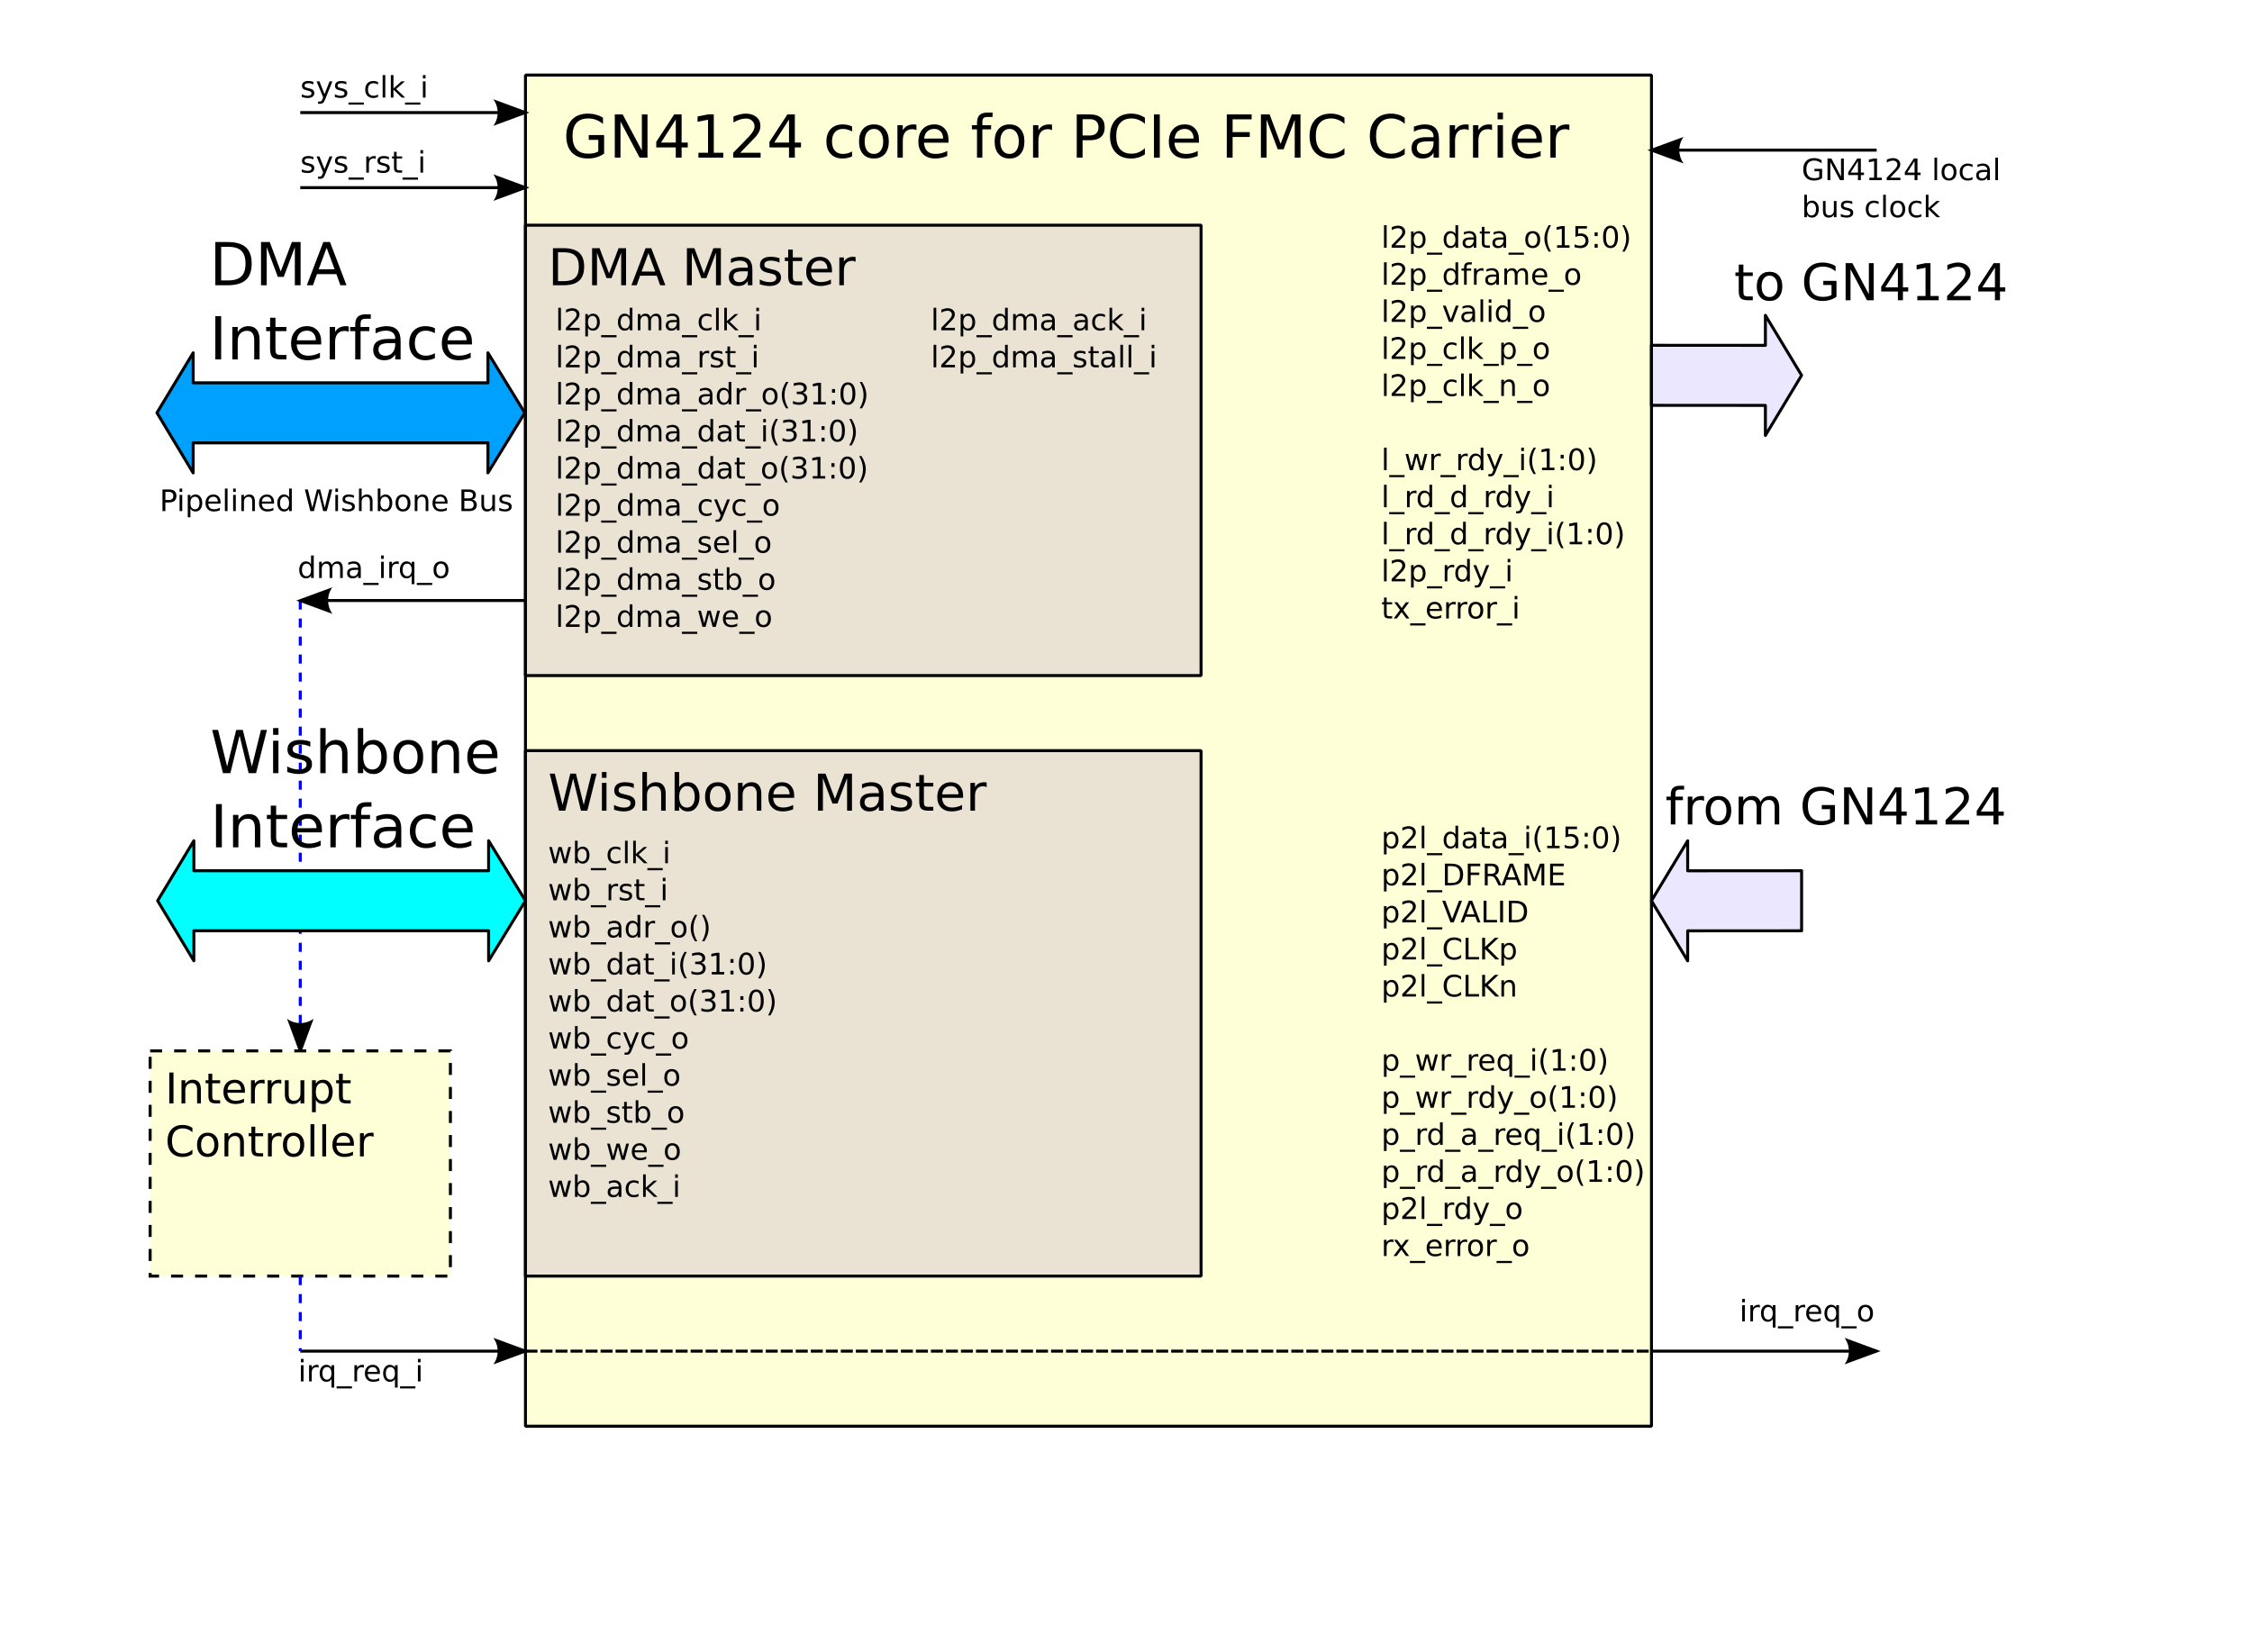
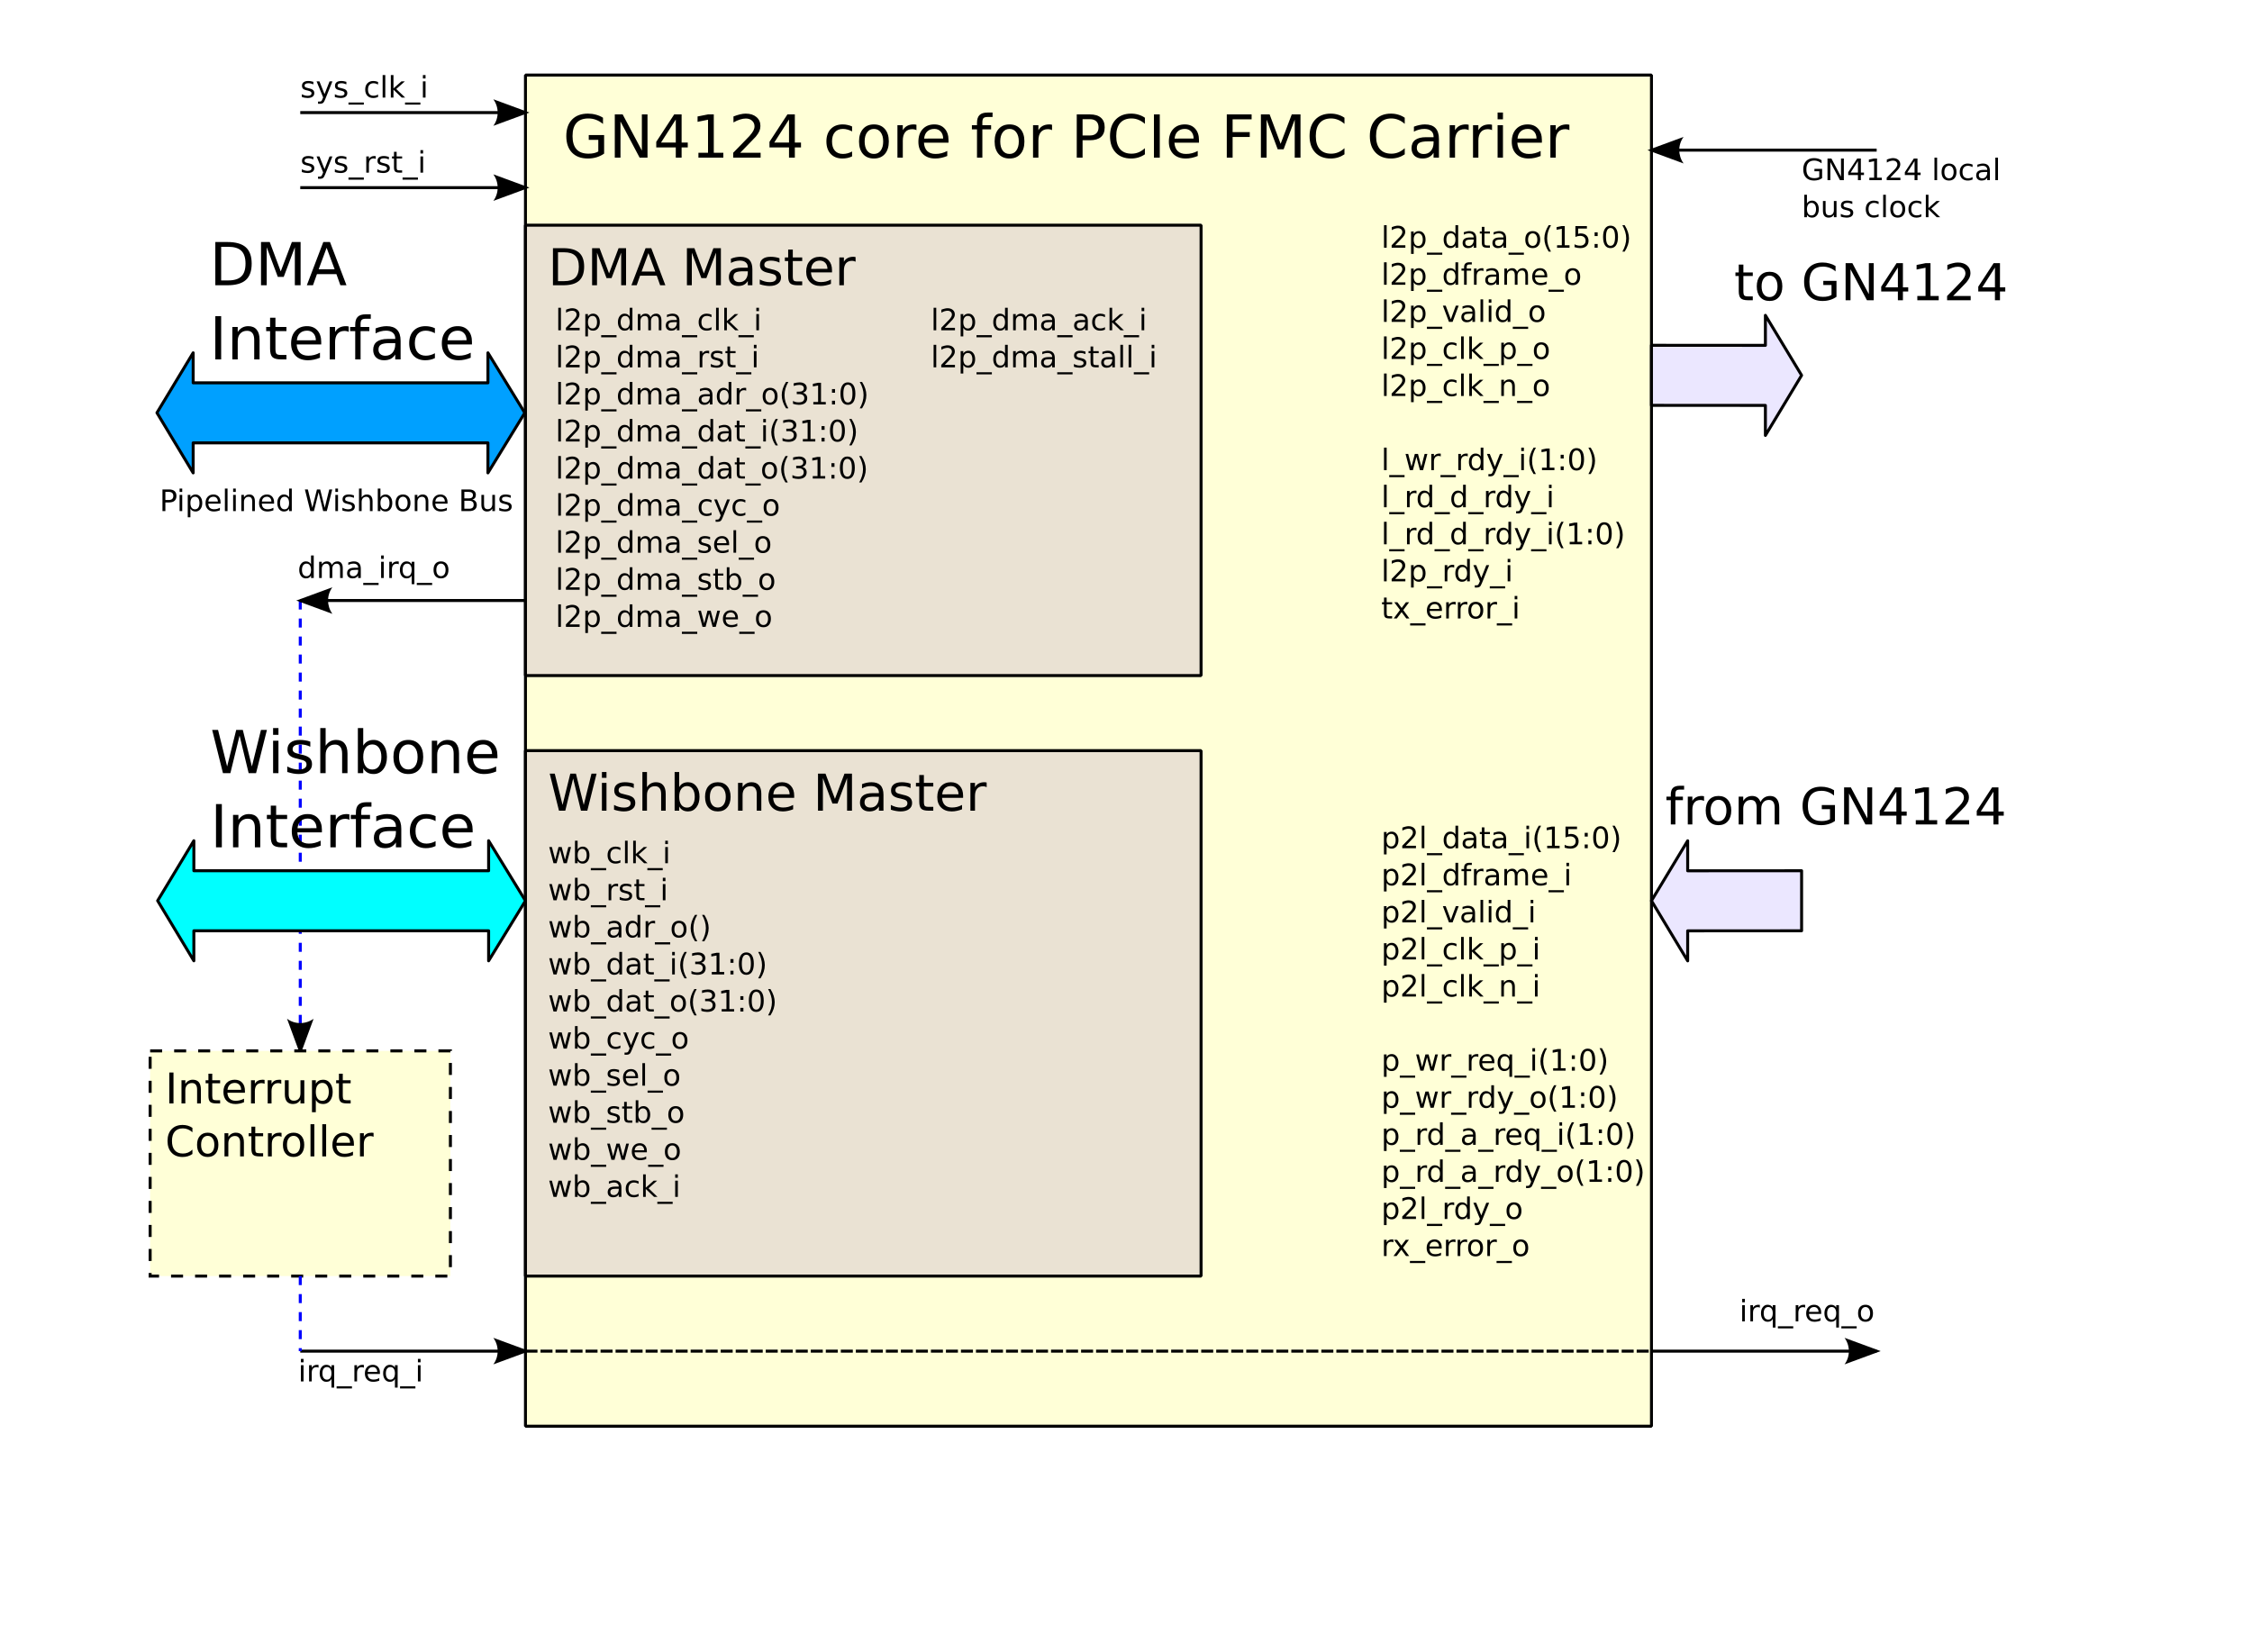
<svg xmlns="http://www.w3.org/2000/svg" width="531.496" height="389.764" id="svg2838" version="1.1">
  <defs id="defs2840">
    <marker orient="auto" refY="0.0" refX="0.0" id="DotM" style="overflow:visible">
      <path id="path3732" d="M -2.5,-1.0 C -2.5,1.76 -4.74,4.0 -7.5,4.0 C -10.26,4.0 -12.5,1.76 -12.5,-1.0 C -12.5,-3.76 -10.26,-6.0 -7.5,-6.0 C -4.74,-6.0 -2.5,-3.76 -2.5,-1.0 z " style="fill-rule:evenodd;stroke:#000000;stroke-width:1.0pt;marker-start:none;marker-end:none" transform="scale(0.4) translate(7.4, 1)" />
    </marker>
    <marker orient="auto" refY="0.0" refX="0.0" id="DotL" style="overflow:visible">
      <path id="path3729" d="M -2.5,-1.0 C -2.5,1.76 -4.74,4.0 -7.5,4.0 C -10.26,4.0 -12.5,1.76 -12.5,-1.0 C -12.5,-3.76 -10.26,-6.0 -7.5,-6.0 C -4.74,-6.0 -2.5,-3.76 -2.5,-1.0 z " style="fill-rule:evenodd;stroke:#000000;stroke-width:1.0pt;marker-start:none;marker-end:none" transform="scale(0.8) translate(7.4, 1)" />
    </marker>
    <marker orient="auto" refY="0.0" refX="0.0" id="Arrow2Lend" style="overflow:visible;">
      <path id="path3688" style="font-size:12.0;fill-rule:evenodd;stroke-width:0.625;stroke-linejoin:round;" d="M 8.719,4.034 L -2.207,0.016 L 8.719,-4.002 C 6.973,-1.63 6.983,1.616 8.719,4.034 z " transform="scale(1.1) rotate(180) translate(1,0)" />
    </marker>
    <marker orient="auto" refY="0.0" refX="0.0" id="Arrow2Lstart" style="overflow:visible">
      <path id="path3685" style="font-size:12.0;fill-rule:evenodd;stroke-width:0.625;stroke-linejoin:round" d="M 8.719,4.034 L -2.207,0.016 L 8.719,-4.002 C 6.973,-1.63 6.983,1.616 8.719,4.034 z " transform="scale(1.1) translate(1,0)" />
    </marker>
    <marker orient="auto" refY="0.0" refX="0.0" id="Arrow1Lend" style="overflow:visible;">
      <path id="path3670" d="M 0.0,0.0 L 5.0,-5.0 L -12.5,0.0 L 5.0,5.0 L 0.0,0.0 z " style="fill-rule:evenodd;stroke:#000000;stroke-width:1.0pt;marker-start:none;" transform="scale(0.8) rotate(180) translate(12.5,0)" />
    </marker>
    <marker orient="auto" refY="0.0" refX="0.0" id="Arrow1Lstart" style="overflow:visible">
      <path id="path3667" d="M 0.0,0.0 L 5.0,-5.0 L -12.5,0.0 L 5.0,5.0 L 0.0,0.0 z " style="fill-rule:evenodd;stroke:#000000;stroke-width:1.0pt;marker-start:none" transform="scale(0.8) translate(12.5,0)" />
    </marker>
    <marker orient="auto" refY="0" refX="0" id="Arrow2Lstart-5" style="overflow:visible">
      <path id="path3685-2" style="font-size:12px;fill-rule:evenodd;stroke-width:0.625;stroke-linejoin:round" d="M 8.719,4.034 -2.207,0.016 8.719,-4.002 c -1.745,2.372 -1.735,5.617 -6e-7,8.035 z" transform="matrix(1.1,0,0,1.1,1.1,0)" />
    </marker>
    <marker orient="auto" refY="0" refX="0" id="Arrow2Lend-7" style="overflow:visible">
      <path id="path3688-6" style="font-size:12px;fill-rule:evenodd;stroke-width:0.625;stroke-linejoin:round" d="M 8.719,4.034 -2.207,0.016 8.719,-4.002 c -1.745,2.372 -1.735,5.617 -6e-7,8.035 z" transform="matrix(-1.1,0,0,-1.1,-1.1,0)" />
    </marker>
    <marker orient="auto" refY="0" refX="0" id="Arrow2Lstart-2" style="overflow:visible">
      <path id="path3685-3" style="font-size:12px;fill-rule:evenodd;stroke-width:0.625;stroke-linejoin:round" d="M 8.719,4.034 -2.207,0.016 8.719,-4.002 c -1.745,2.372 -1.735,5.617 -6e-7,8.035 z" transform="matrix(1.1,0,0,1.1,1.1,0)" />
    </marker>
    <marker orient="auto" refY="0" refX="0" id="Arrow2Lend-2" style="overflow:visible">
      <path id="path3688-2" style="font-size:12px;fill-rule:evenodd;stroke-width:0.625;stroke-linejoin:round" d="M 8.719,4.034 -2.207,0.016 8.719,-4.002 c -1.745,2.372 -1.735,5.617 -6e-7,8.035 z" transform="matrix(-1.1,0,0,-1.1,-1.1,0)" />
    </marker>
    <marker orient="auto" refY="0" refX="0" id="Arrow2Lend-2-8" style="overflow:visible">
      <path id="path3688-2-6" style="font-size:12px;fill-rule:evenodd;stroke-width:0.625;stroke-linejoin:round" d="M 8.719,4.034 -2.207,0.016 8.719,-4.002 c -1.745,2.372 -1.735,5.617 -6e-7,8.035 z" transform="matrix(-1.1,0,0,-1.1,-1.1,0)" />
    </marker>
    <marker orient="auto" refY="0" refX="0" id="Arrow2Lend-2-2" style="overflow:visible">
      <path id="path3688-2-8" style="font-size:12px;fill-rule:evenodd;stroke-width:0.625;stroke-linejoin:round" d="M 8.719,4.034 -2.207,0.016 8.719,-4.002 c -1.745,2.372 -1.735,5.617 -6e-7,8.035 z" transform="matrix(-1.1,0,0,-1.1,-1.1,0)" />
    </marker>
    <marker orient="auto" refY="0" refX="0" id="Arrow2Lend-2-5" style="overflow:visible">
      <path id="path3688-2-0" style="font-size:12px;fill-rule:evenodd;stroke-width:0.625;stroke-linejoin:round" d="M 8.719,4.034 -2.207,0.016 8.719,-4.002 c -1.745,2.372 -1.735,5.617 -6e-7,8.035 z" transform="matrix(-1.1,0,0,-1.1,-1.1,0)" />
    </marker>
    <marker orient="auto" refY="0" refX="0" id="Arrow2Lend-2-0" style="overflow:visible">
      <path id="path3688-2-61" style="font-size:12px;fill-rule:evenodd;stroke-width:0.625;stroke-linejoin:round" d="M 8.719,4.034 -2.207,0.016 8.719,-4.002 c -1.745,2.372 -1.735,5.617 -6e-7,8.035 z" transform="matrix(-1.1,0,0,-1.1,-1.1,0)" />
    </marker>
    <marker orient="auto" refY="0" refX="0" id="Arrow1Lend-8" style="overflow:visible">
      <path id="path3670-7" d="M 0,0 5,-5 -12.5,0 5,5 0,0 z" style="fill-rule:evenodd;stroke:#000000;stroke-width:1pt;marker-start:none" transform="matrix(-0.8,0,0,-0.8,-10,0)" />
    </marker>
    <marker orient="auto" refY="0" refX="0" id="Arrow1Lend-2" style="overflow:visible">
      <path id="path3670-77" d="M 0,0 5,-5 -12.5,0 5,5 0,0 z" style="fill-rule:evenodd;stroke:#000000;stroke-width:1pt;marker-start:none" transform="matrix(-0.8,0,0,-0.8,-10,0)" />
    </marker>
    <marker orient="auto" refY="0" refX="0" id="Arrow1Lend-3" style="overflow:visible">
      <path id="path3670-1" d="M 0,0 5,-5 -12.5,0 5,5 0,0 z" style="fill-rule:evenodd;stroke:#000000;stroke-width:1pt;marker-start:none" transform="matrix(-0.8,0,0,-0.8,-10,0)" />
    </marker>
    <marker orient="auto" refY="0" refX="0" id="DotM-6" style="overflow:visible">
      <path id="path3732-5" d="m -2.5,-1 c 0,2.76 -2.24,5 -5,5 -2.76,0 -5,-2.24 -5,-5 0,-2.76 2.24,-5 5,-5 2.76,0 5,2.24 5,5 z" style="fill-rule:evenodd;stroke:#000000;stroke-width:1pt;marker-start:none;marker-end:none" transform="matrix(0.4,0,0,0.4,2.96,0.4)" />
    </marker>
    <marker orient="auto" refY="0" refX="0" id="Arrow1Lend-9" style="overflow:visible">
      <path id="path3670-0" d="M 0,0 5,-5 -12.5,0 5,5 0,0 z" style="fill-rule:evenodd;stroke:#000000;stroke-width:1pt;marker-start:none" transform="matrix(-0.8,0,0,-0.8,-10,0)" />
    </marker>
    <marker orient="auto" refY="0" refX="0" id="Arrow1Lend-82" style="overflow:visible">
      <path id="path3670-4" d="M 0,0 5,-5 -12.5,0 5,5 0,0 z" style="fill-rule:evenodd;stroke:#000000;stroke-width:1pt;marker-start:none" transform="matrix(-0.8,0,0,-0.8,-10,0)" />
    </marker>
    <marker orient="auto" refY="0" refX="0" id="Arrow1Lend-5" style="overflow:visible">
      <path id="path3670-17" d="M 0,0 5,-5 -12.5,0 5,5 0,0 z" style="fill-rule:evenodd;stroke:#000000;stroke-width:1pt;marker-start:none" transform="matrix(-0.8,0,0,-0.8,-10,0)" />
    </marker>
    <marker orient="auto" refY="0" refX="0" id="Arrow2Lend-2-0-0" style="overflow:visible">
      <path id="path3688-2-61-9" style="font-size:12px;fill-rule:evenodd;stroke-width:0.625;stroke-linejoin:round" d="M 8.719,4.034 -2.207,0.016 8.719,-4.002 c -1.745,2.372 -1.735,5.617 -6e-7,8.035 z" transform="matrix(-1.1,0,0,-1.1,-1.1,0)" />
    </marker>
    <marker orient="auto" refY="0" refX="0" id="Arrow2Lend-2-0-8" style="overflow:visible">
      <path id="path3688-2-61-8" style="font-size:12px;fill-rule:evenodd;stroke-width:0.625;stroke-linejoin:round" d="M 8.719,4.034 -2.207,0.016 8.719,-4.002 c -1.745,2.372 -1.735,5.617 -6e-7,8.035 z" transform="matrix(-1.1,0,0,-1.1,-1.1,0)" />
    </marker>
    <marker orient="auto" refY="0" refX="0" id="Arrow2Lend-2-0-8-8" style="overflow:visible">
      <path id="path3688-2-61-8-7" style="font-size:12px;fill-rule:evenodd;stroke-width:0.625;stroke-linejoin:round" d="M 8.719,4.034 -2.207,0.016 8.719,-4.002 c -1.745,2.372 -1.735,5.617 -6e-7,8.035 z" transform="matrix(-1.1,0,0,-1.1,-1.1,0)" />
    </marker>
    <marker orient="auto" refY="0" refX="0" id="Arrow2Lend-2-0-8-7" style="overflow:visible">
      <path id="path3688-2-61-8-9" style="font-size:12px;fill-rule:evenodd;stroke-width:0.625;stroke-linejoin:round" d="M 8.719,4.034 -2.207,0.016 8.719,-4.002 c -1.745,2.372 -1.735,5.617 -6e-7,8.035 z" transform="matrix(-1.1,0,0,-1.1,-1.1,0)" />
    </marker>
    <marker orient="auto" refY="0" refX="0" id="Arrow2Lstart-2-2" style="overflow:visible">
      <path id="path3685-3-6" style="font-size:12px;fill-rule:evenodd;stroke-width:0.625;stroke-linejoin:round" d="M 8.719,4.034 -2.207,0.016 8.719,-4.002 c -1.745,2.372 -1.735,5.617 -6e-7,8.035 z" transform="matrix(1.1,0,0,1.1,1.1,0)" />
    </marker>
    <marker orient="auto" refY="0" refX="0" id="Arrow2Lend-2-0-8-77" style="overflow:visible">
      <path id="path3688-2-61-8-5" style="font-size:12px;fill-rule:evenodd;stroke-width:0.625;stroke-linejoin:round" d="M 8.719,4.034 -2.207,0.016 8.719,-4.002 c -1.745,2.372 -1.735,5.617 -6e-7,8.035 z" transform="matrix(-1.1,0,0,-1.1,-1.1,0)" />
    </marker>
    <marker orient="auto" refY="0" refX="0" id="Arrow2Lend-2-0-8-0" style="overflow:visible">
      <path id="path3688-2-61-8-4" style="font-size:12px;fill-rule:evenodd;stroke-width:0.625;stroke-linejoin:round" d="M 8.719,4.034 -2.207,0.016 8.719,-4.002 c -1.745,2.372 -1.735,5.617 -6e-7,8.035 z" transform="matrix(-1.1,0,0,-1.1,-1.1,0)" />
    </marker>
    <marker orient="auto" refY="0" refX="0" id="Arrow2Lend-2-0-8-0-9" style="overflow:visible">
      <path id="path3688-2-61-8-4-3" style="font-size:12px;fill-rule:evenodd;stroke-width:0.625;stroke-linejoin:round" d="M 8.719,4.034 -2.207,0.016 8.719,-4.002 c -1.745,2.372 -1.735,5.617 -6e-7,8.035 z" transform="matrix(-1.1,0,0,-1.1,-1.1,0)" />
    </marker>
  </defs>
  <g id="layer1" transform="translate(0,-662.5971)">
    <path style="fill:none;stroke:#0000ff;stroke-width:0.709;stroke-linecap:butt;stroke-linejoin:miter;stroke-miterlimit:4;stroke-opacity:1;stroke-dasharray:2.126, 2.126;stroke-dashoffset:0;marker-start:none;marker-end:url(#Arrow2Lend-2-0-8-0)" d="m 70.866,804.329 0,106.299" id="path4229" />
    <rect style="fill:#ffffd7;fill-opacity:1;stroke:#000000;stroke-width:0.7;stroke-linecap:butt;stroke-linejoin:bevel;stroke-miterlimit:4;stroke-opacity:1;stroke-dasharray:none" id="rect2858" width="265.748" height="318.898" x="124.016" y="680.314" />
    <rect style="fill:#eae2d3;fill-opacity:1;stroke:#000000;stroke-width:0.709;stroke-linecap:butt;stroke-linejoin:bevel;stroke-miterlimit:4;stroke-opacity:1;stroke-dasharray:none" id="rect2858-1-8-11" width="159.449" height="124.016" x="124.016" y="839.762" />
    <text xml:space="preserve" style="font-size:18px;font-style:normal;font-weight:normal;fill:#000000;fill-opacity:1;stroke:none;font-family:Bitstream Vera Sans" x="49.606" y="845.077" id="text4792">
      <tspan id="tspan4794" x="49.606" y="845.077" style="font-size:14px">Wishbone</tspan>
      <tspan x="49.606" y="862.577" style="font-size:14px" id="tspan2997">Interface</tspan>
    </text>
    <path style="fill:none;stroke:#000000;stroke-width:1px;stroke-linecap:butt;stroke-linejoin:miter;stroke-opacity:1" d="m 517.323,946.062 0,0 z" id="path2958" />
    <text xml:space="preserve" style="font-size:18px;font-style:normal;font-weight:normal;fill:#000000;fill-opacity:1;stroke:none;font-family:Bitstream Vera Sans" x="132.874" y="699.802" id="text4792-17">
      <tspan id="tspan4794-4" x="132.874" y="699.802" style="font-size:14px">GN4124 core for PCIe FMC Carrier</tspan>
    </text>
    <text xml:space="preserve" style="font-size:18px;font-style:normal;font-weight:normal;fill:#000000;fill-opacity:1;stroke:none;font-family:Bitstream Vera Sans" x="129.331" y="853.936" id="text4792-17-2-2-7">
      <tspan x="129.331" y="853.936" style="font-size:12px;fill:#000000;fill-opacity:1;stroke:none" id="tspan3153-6-5">Wishbone Master</tspan>
    </text>
    <path style="fill:#ebe7ff;fill-opacity:1;stroke:#000000;stroke-width:0.7;stroke-linecap:butt;stroke-linejoin:round;stroke-miterlimit:4;stroke-opacity:1;stroke-dasharray:none" d="m 389.764,875.195 8.546,-14.159 0,7.087 26.887,-0.014 0,14.173 -26.887,0.014 0,7.087 -8.546,-14.187 z" id="path4790-1" />
    <path style="fill:#ebe7ff;fill-opacity:1;stroke:#000000;stroke-width:0.7;stroke-linecap:butt;stroke-linejoin:round;stroke-miterlimit:4;stroke-opacity:1;stroke-dasharray:none" d="m 425.197,751.18 -8.546,-14.159 0,7.087 -26.887,-0.014 0,14.173 26.887,0.014 0,7.087 8.546,-14.187 z" id="path4790-1-7" />
    <text xml:space="preserve" style="font-size:18px;font-style:normal;font-weight:normal;fill:#000000;fill-opacity:1;stroke:none;font-family:Bitstream Vera Sans" x="409.252" y="733.463" id="text4792-17-2-2-9">
      <tspan x="409.252" y="733.463" style="font-size:12px" id="tspan2999">to GN4124</tspan>
    </text>
    <path style="fill:#00ffff;fill-opacity:1;stroke:#000000;stroke-width:0.7;stroke-linecap:butt;stroke-linejoin:round;stroke-miterlimit:4;stroke-opacity:1;stroke-dasharray:none" d="m 37.205,875.182 8.546,-14.159 0,7.087 69.569,0 0,-7.087 8.696,14.173 -8.696,14.173 0,-7.087 -69.569,0 0,7.087 -8.546,-14.187 z" id="path4790" />
    <text xml:space="preserve" style="font-size:18px;font-style:normal;font-weight:normal;fill:#000000;fill-opacity:1;stroke:none;font-family:Bitstream Vera Sans" x="393.014" y="857.176" id="text4792-17-2-2-9-7">
      <tspan x="393.014" y="857.176" style="font-size:12px" id="tspan2999-4">from GN4124</tspan>
    </text>
    <text xml:space="preserve" style="font-size:7px;font-style:normal;font-weight:normal;fill:#000000;fill-opacity:1;stroke:none;font-family:Bitstream Vera Sans" x="129.331" y="866.337" id="text4792-17-2-2-34-1-0-4">
      <tspan x="129.331" y="866.337" style="font-size:7px" id="tspan3153-6-3-7-9-7">wb_clk_i</tspan>
      <tspan x="129.331" y="875.087" style="font-size:7px" id="tspan3084">wb_rst_i</tspan>
      <tspan x="129.331" y="883.837" style="font-size:7px" id="tspan3082">wb_adr_o()</tspan>
      <tspan x="129.331" y="892.587" style="font-size:7px" id="tspan3066-7">wb_dat_i(31:0)</tspan>
      <tspan x="129.331" y="901.337" style="font-size:7px" id="tspan3063">wb_dat_o(31:0)</tspan>
      <tspan x="129.331" y="910.087" style="font-size:7px" id="tspan3065">wb_cyc_o</tspan>
      <tspan x="129.331" y="918.837" style="font-size:7px" id="tspan3067">wb_sel_o</tspan>
      <tspan x="129.331" y="927.587" style="font-size:7px" id="tspan3069">wb_stb_o</tspan>
      <tspan x="129.331" y="936.337" style="font-size:7px" id="tspan3071">wb_we_o</tspan>
      <tspan x="129.331" y="945.087" style="font-size:7px" id="tspan3029-8-5">wb_ack_i</tspan>
    </text>
    <text xml:space="preserve" style="font-size:7px;font-style:normal;font-weight:normal;fill:#000000;fill-opacity:1;stroke:none;font-family:Bitstream Vera Sans" x="325.984" y="721.062" id="text4792-17-2-2-34-1-0-4-3">
      <tspan x="325.984" y="721.062" style="font-size:7px" id="tspan3066-7-3">l2p_data_o(15:0)</tspan>
      <tspan x="325.984" y="729.812" style="font-size:7px" id="tspan4017">l2p_dframe_o</tspan>
      <tspan x="325.984" y="738.562" style="font-size:7px" id="tspan3063-2">l2p_valid_o</tspan>
      <tspan x="325.984" y="747.312" style="font-size:7px" id="tspan4019">l2p_clk_p_o</tspan>
      <tspan x="325.984" y="756.062" style="font-size:7px" id="tspan3029-8-5-4">l2p_clk_n_o</tspan>
      <tspan x="325.984" y="764.812" style="font-size:7px" id="tspan4064" />
      <tspan x="325.984" y="773.562" style="font-size:7px" id="tspan4951">l_wr_rdy_i(1:0)</tspan>
      <tspan x="325.984" y="782.312" style="font-size:7px" id="tspan4953">l_rd_d_rdy_i</tspan>
      <tspan x="325.984" y="791.062" style="font-size:7px" id="tspan4955">l_rd_d_rdy_i(1:0)</tspan>
      <tspan x="325.984" y="799.812" style="font-size:7px" id="tspan4957">l2p_rdy_i</tspan>
      <tspan x="325.984" y="808.562" style="font-size:7px" id="tspan4959">tx_error_i</tspan>
    </text>
    <text xml:space="preserve" style="font-size:7px;font-style:normal;font-weight:normal;fill:#000000;fill-opacity:1;stroke:none;font-family:Bitstream Vera Sans" x="325.984" y="862.794" id="text4792-17-2-2-34-1-0-4-3-3">
      <tspan x="325.984" y="862.794" style="font-size:7px" id="tspan3066-7-3-9">p2l_data_i(15:0)</tspan>
-       <tspan x="325.984" y="871.544" style="font-size:7px" id="tspan4017-6">p2l_DFRAME</tspan>
-       <tspan x="325.984" y="880.294" style="font-size:7px" id="tspan3063-2-4">p2l_VALID</tspan>
-       <tspan x="325.984" y="889.044" style="font-size:7px" id="tspan4019-2">p2l_CLKp</tspan>
-       <tspan x="325.984" y="897.794" style="font-size:7px" id="tspan3029-8-5-4-0">p2l_CLKn</tspan>
+       <tspan x="325.984" y="871.544" style="font-size:7px" id="tspan4017-6">p2l_dframe_i</tspan>
+       <tspan x="325.984" y="880.294" style="font-size:7px" id="tspan3063-2-4">p2l_valid_i</tspan>
+       <tspan x="325.984" y="889.044" style="font-size:7px" id="tspan4019-2">p2l_clk_p_i</tspan>
+       <tspan x="325.984" y="897.794" style="font-size:7px" id="tspan3029-8-5-4-0">p2l_clk_n_i</tspan>
      <tspan x="325.984" y="906.544" style="font-size:7px" id="tspan4066" />
      <tspan x="325.984" y="915.294" style="font-size:7px" id="tspan4961">p_wr_req_i(1:0)</tspan>
      <tspan x="325.984" y="924.044" style="font-size:7px" id="tspan4971">p_wr_rdy_o(1:0)</tspan>
      <tspan x="325.984" y="932.794" style="font-size:7px" id="tspan4963">p_rd_a_req_i(1:0)</tspan>
      <tspan x="325.984" y="941.544" style="font-size:7px" id="tspan4965">p_rd_a_rdy_o(1:0)</tspan>
      <tspan x="325.984" y="950.294" style="font-size:7px" id="tspan4967">p2l_rdy_o</tspan>
      <tspan x="325.984" y="959.044" style="font-size:7px" id="tspan4969">rx_error_o</tspan>
    </text>
    <rect style="fill:#eae2d3;fill-opacity:1;stroke:#000000;stroke-width:0.709;stroke-linecap:butt;stroke-linejoin:bevel;stroke-miterlimit:4;stroke-opacity:1;stroke-dasharray:none" id="rect2858-1-8-11-8" width="159.449" height="106.299" x="124.016" y="715.747" />
    <text xml:space="preserve" style="font-size:18px;font-style:normal;font-weight:normal;fill:#000000;fill-opacity:1;stroke:none;font-family:Bitstream Vera Sans" x="129.331" y="729.92" id="text4792-17-2-2-7-9">
      <tspan x="129.331" y="729.92" style="font-size:12px;fill:#000000;fill-opacity:1;stroke:none" id="tspan3153-6-5-9">DMA Master</tspan>
    </text>
    <text xml:space="preserve" style="font-size:18px;font-style:normal;font-weight:normal;fill:#000000;fill-opacity:1;stroke:none;font-family:Bitstream Vera Sans" x="49.444" y="729.92" id="text4792-9">
      <tspan id="tspan4794-6" x="49.444" y="729.92" style="font-size:14px">DMA</tspan>
      <tspan x="49.444" y="747.42" style="font-size:14px" id="tspan2997-9">Interface</tspan>
    </text>
    <path style="fill:#00a0ff;fill-opacity:1;stroke:#000000;stroke-width:0.7;stroke-linecap:butt;stroke-linejoin:round;stroke-miterlimit:4;stroke-opacity:1;stroke-dasharray:none" d="m 37.043,760.024 8.546,-14.159 0,7.087 69.569,0 0,-7.087 8.696,14.173 -8.696,14.173 0,-7.087 -69.569,0 0,7.087 -8.546,-14.187 z" id="path4790-5" />
    <text xml:space="preserve" style="font-size:7px;font-style:normal;font-weight:normal;fill:#000000;fill-opacity:1;stroke:none;font-family:Bitstream Vera Sans" x="37.658" y="783.229" id="text4792-17-2-2-34-1-0-4-5">
      <tspan x="37.658" y="783.229" style="font-size:7px" id="tspan3029-8-5-68">Pipelined Wishbone Bus</tspan>
    </text>
    <path style="fill:none;stroke:#000000;stroke-width:0.709;stroke-linecap:butt;stroke-linejoin:miter;stroke-miterlimit:4;stroke-opacity:1;stroke-dasharray:none;marker-end:url(#Arrow2Lend-2-0-8)" d="m 70.866,981.495 53.15,0" id="path3113" />
    <text xml:space="preserve" style="font-size:7px;font-style:normal;font-weight:normal;fill:#000000;fill-opacity:1;stroke:none;font-family:Bitstream Vera Sans" x="70.36" y="988.643" id="text4792-17-2-2-34-1-0-4-2">
      <tspan x="70.36" y="988.643" style="font-size:7px" id="tspan3029-8-5-0">irq_req_i</tspan>
    </text>
    <path style="fill:none;stroke:#000000;stroke-width:0.709;stroke-linecap:butt;stroke-linejoin:miter;stroke-miterlimit:4;stroke-opacity:1;stroke-dasharray:none;marker-end:url(#Arrow2Lend-2-0-8)" d="m 389.764,981.495 53.15,0" id="path3113-6" />
    <text xml:space="preserve" style="font-size:7px;font-style:normal;font-weight:normal;fill:#000000;fill-opacity:1;stroke:none;font-family:Bitstream Vera Sans" x="410.518" y="974.47" id="text4792-17-2-2-34-1-0-4-2-3">
      <tspan x="410.518" y="974.47" style="font-size:7px" id="tspan3029-8-5-0-5">irq_req_o</tspan>
    </text>
    <path style="fill:none;stroke:#000000;stroke-width:0.709;stroke-linecap:butt;stroke-linejoin:miter;stroke-miterlimit:4;stroke-opacity:1;stroke-dasharray:none;marker-start:url(#Arrow2Lstart-2);marker-end:none" d="m 389.764,698.03 53.15,0" id="path3113-6-7" />
    <text xml:space="preserve" style="font-size:7px;font-style:normal;font-weight:normal;fill:#000000;fill-opacity:1;stroke:none;font-family:Bitstream Vera Sans" x="425.197" y="705.117" id="text4792-17-2-2-34-1-0-4-3-3-9">
      <tspan x="425.197" y="705.117" style="font-size:7px" id="tspan4920">GN4124 local </tspan>
      <tspan x="425.197" y="713.867" style="font-size:7px" id="tspan4086">bus clock</tspan>
    </text>
    <path style="fill:none;stroke:#000000;stroke-width:0.709;stroke-linecap:butt;stroke-linejoin:miter;stroke-miterlimit:4;stroke-opacity:1;stroke-dasharray:2.835, 0.709;stroke-dashoffset:0" d="m 124.016,981.495 265.748,0" id="path4994" />
    <path style="fill:none;stroke:#000000;stroke-width:0.709;stroke-linecap:butt;stroke-linejoin:miter;stroke-miterlimit:4;stroke-opacity:1;stroke-dasharray:none;marker-start:url(#Arrow2Lstart-2);marker-end:none" d="m 70.866,804.329 53.15,0" id="path3113-6-7-2" />
    <text xml:space="preserve" style="font-size:7px;font-style:normal;font-weight:normal;fill:#000000;fill-opacity:1;stroke:none;font-family:Bitstream Vera Sans" x="70.233" y="799.015" id="text4792-17-2-2-34-1-0-4-2-4">
      <tspan x="70.233" y="799.015" style="font-size:7px" id="tspan3029-8-5-0-3">dma_irq_o</tspan>
    </text>
    <path style="fill:none;stroke:#000000;stroke-width:0.709;stroke-linecap:butt;stroke-linejoin:miter;stroke-miterlimit:4;stroke-opacity:1;stroke-dasharray:none;marker-end:url(#Arrow2Lend-2-0-8)" d="m 70.866,689.172 53.15,0" id="path3113-4" />
    <text xml:space="preserve" style="font-size:7px;font-style:normal;font-weight:normal;fill:#000000;fill-opacity:1;stroke:none;font-family:Bitstream Vera Sans" x="70.866" y="685.629" id="text4792-17-2-2-34-1-0-4-2-8">
      <tspan x="70.866" y="685.629" style="font-size:7px" id="tspan3029-8-5-0-1">sys_clk_i</tspan>
    </text>
    <path style="fill:none;stroke:#000000;stroke-width:0;stroke-linecap:butt;stroke-linejoin:miter;stroke-opacity:1;fill-opacity:1;marker-start:url(#Arrow1Lstart);stroke-miterlimit:4;stroke-dasharray:none" d="m 0,88.583 88.583,0" id="path3662" transform="translate(0,662.5971)" />
    <rect style="fill:none;stroke-width:0;stroke-linejoin:miter;stroke-miterlimit:4;stroke-dasharray:none" id="rect4112" width="124.016" height="70.866" x="-141.732" y="106.299" transform="translate(0,662.5971)" />
    <text xml:space="preserve" style="font-size:18px;font-style:normal;font-weight:normal;fill:#000000;fill-opacity:1;stroke:none;font-family:Bitstream Vera Sans" x="124.016" y="715.747" id="text4792-1">
      <tspan id="tspan4794-1" x="124.016" y="715.747" />
    </text>
    <flowRoot xml:space="preserve" id="flowRoot3269" style="fill:black;stroke:none;stroke-opacity:1;stroke-width:1px;stroke-linejoin:miter;stroke-linecap:butt;fill-opacity:1;font-family:Arial;font-style:normal;font-weight:normal;font-size:40px;-inkscape-font-specification:Arial">
      <flowRegion id="flowRegion3271">
        <rect id="rect3273" width="119.501" height="51.619" x="84.853" y="254.706" />
      </flowRegion>
      <flowPara id="flowPara3275" />
    </flowRoot>
    <flowRoot xml:space="preserve" id="flowRoot3277" style="fill:black;stroke:none;stroke-opacity:1;stroke-width:1px;stroke-linejoin:miter;stroke-linecap:butt;fill-opacity:1;font-family:Arial;font-style:normal;font-weight:normal;font-size:40px;-inkscape-font-specification:Arial">
      <flowRegion id="flowRegion3279">
        <rect id="rect3281" width="158.392" height="57.276" x="56.922" y="260.01" />
      </flowRegion>
      <flowPara id="flowPara3283" />
    </flowRoot>
    <flowRoot xml:space="preserve" id="flowRoot4147" style="fill:black;stroke:none;stroke-opacity:1;stroke-width:1px;stroke-linejoin:miter;stroke-linecap:butt;fill-opacity:1;font-family:Arial;font-style:normal;font-weight:normal;font-size:40px;-inkscape-font-specification:Arial">
      <flowRegion id="flowRegion4149">
        <rect id="rect4151" width="48.5" height="59.5" x="306.5" y="113.764" />
      </flowRegion>
      <flowPara id="flowPara4153" />
    </flowRoot>
    <text xml:space="preserve" style="font-size:7px;font-style:normal;font-weight:normal;fill:#000000;fill-opacity:1;stroke:none;font-family:Bitstream Vera Sans" x="19.488" y="765.353" id="text4792-17-2-2-34-1-0-4-1">
      <tspan x="19.488" y="765.353" style="font-size:7px" id="tspan3029-8-5-6" />
    </text>
    <flowRoot xml:space="preserve" id="flowRoot3086" style="fill:black;stroke:none;stroke-opacity:1;stroke-width:1px;stroke-linejoin:miter;stroke-linecap:butt;fill-opacity:1;font-family:Bitstream Vera Sans;font-style:normal;font-weight:normal;font-size:40px">
      <flowRegion id="flowRegion3088">
        <rect id="rect3090" width="118.794" height="87.328" x="-19.445" y="168.439" />
      </flowRegion>
      <flowPara id="flowPara3092" />
    </flowRoot>
    <path style="fill:none;stroke:#000000;stroke-width:0.709;stroke-linecap:butt;stroke-linejoin:miter;stroke-miterlimit:4;stroke-opacity:1;stroke-dasharray:none;marker-end:url(#Arrow2Lend-2-0-8)" d="m 70.866,706.888 53.15,0" id="path3113-4-4" />
    <text xml:space="preserve" style="font-size:7px;font-style:normal;font-weight:normal;fill:#000000;fill-opacity:1;stroke:none;font-family:Bitstream Vera Sans" x="70.866" y="703.345" id="text4792-17-2-2-34-1-0-4-2-8-4">
      <tspan x="70.866" y="703.345" style="font-size:7px" id="tspan3029-8-5-0-1-4">sys_rst_i</tspan>
    </text>
    <flowRoot xml:space="preserve" id="flowRoot3092" style="fill:black;stroke:none;stroke-opacity:1;stroke-width:1px;stroke-linejoin:miter;stroke-linecap:butt;fill-opacity:1;font-family:Bitstream Vera Sans;font-style:normal;font-weight:normal;font-size:12">
      <flowRegion id="flowRegion3094">
        <rect id="rect3096" width="15.556" height="14.849" x="439.113" y="315.518" />
      </flowRegion>
      <flowPara id="flowPara3098" />
    </flowRoot>
    <flowRoot xml:space="preserve" id="flowRoot3100" style="fill:black;stroke:none;stroke-opacity:1;stroke-width:1px;stroke-linejoin:miter;stroke-linecap:butt;fill-opacity:1;font-family:Bitstream Vera Sans;font-style:normal;font-weight:normal;font-size:12">
      <flowRegion id="flowRegion3102">
        <rect id="rect3104" width="26.5" height="32" x="393.5" y="244.764" />
      </flowRegion>
      <flowPara id="flowPara3106" />
    </flowRoot>
    <text xml:space="preserve" style="font-size:7px;font-style:normal;font-weight:normal;fill:#000000;fill-opacity:1;stroke:none;font-family:Bitstream Vera Sans" x="131.102" y="740.55" id="text4792-17-2-2-34-1-0-4-0">
      <tspan x="131.102" y="740.55" style="font-size:7px" id="tspan3153-6-3-7-9-7-3">l2p_dma_clk_i</tspan>
      <tspan x="131.102" y="749.3" style="font-size:7px" id="tspan3084-4">l2p_dma_rst_i</tspan>
      <tspan x="131.102" y="758.05" style="font-size:7px" id="tspan3082-0">l2p_dma_adr_o(31:0)</tspan>
      <tspan x="131.102" y="766.8" style="font-size:7px" id="tspan3066-7-39">l2p_dma_dat_i(31:0)</tspan>
      <tspan x="131.102" y="775.55" style="font-size:7px" id="tspan3063-1">l2p_dma_dat_o(31:0)</tspan>
      <tspan x="131.102" y="784.3" style="font-size:7px" id="tspan3065-9">l2p_dma_cyc_o</tspan>
      <tspan x="131.102" y="793.05" style="font-size:7px" id="tspan3067-6">l2p_dma_sel_o</tspan>
      <tspan x="131.102" y="801.8" style="font-size:7px" id="tspan3069-9">l2p_dma_stb_o</tspan>
      <tspan x="131.102" y="810.55" style="font-size:7px" id="tspan3071-3">l2p_dma_we_o</tspan>
      <tspan x="131.102" y="819.3" style="font-size:7px" id="tspan3029-8-5-3" />
    </text>
    <text xml:space="preserve" style="font-size:7px;font-style:normal;font-weight:normal;fill:#000000;fill-opacity:1;stroke:none;font-family:Bitstream Vera Sans" x="219.685" y="740.55" id="text4792-17-2-2-34-1-0-4-0-0">
      <tspan x="219.685" y="740.55" style="font-size:7px" id="tspan3029-8-5-3-6">l2p_dma_ack_i</tspan>
      <tspan x="219.685" y="749.3" style="font-size:7px" id="tspan3258">l2p_dma_stall_i</tspan>
    </text>
    <rect style="fill:#ffffd7;fill-opacity:1;stroke:#000000;stroke-width:0.709;stroke-miterlimit:4;stroke-opacity:1;stroke-dasharray:2.835, 2.835;stroke-dashoffset:0" id="rect3260" width="70.866" height="53.15" x="35.433" y="910.629" />
    <text xml:space="preserve" style="font-size:18px;font-style:normal;font-weight:normal;fill:#000000;fill-opacity:1;stroke:none;font-family:Bitstream Vera Sans" x="38.976" y="923.03" id="text4792-17-2-2-7-2">
      <tspan x="38.976" y="923.03" style="font-size:10px;fill:#000000;fill-opacity:1;stroke:none" id="tspan3153-6-5-4">Interrupt</tspan>
      <tspan x="38.976" y="935.53" style="font-size:10px;fill:#000000;fill-opacity:1;stroke:none" id="tspan4227">Controller</tspan>
    </text>
    <path style="fill:none;stroke:#0000ff;stroke-width:0.709;stroke-linecap:butt;stroke-linejoin:miter;stroke-miterlimit:4;stroke-opacity:1;stroke-dasharray:2.126, 2.126;stroke-dashoffset:0;marker-start:none;marker-end:none" d="m 70.866,963.778 0,17.717" id="path4229-1" />
  </g>
</svg>
